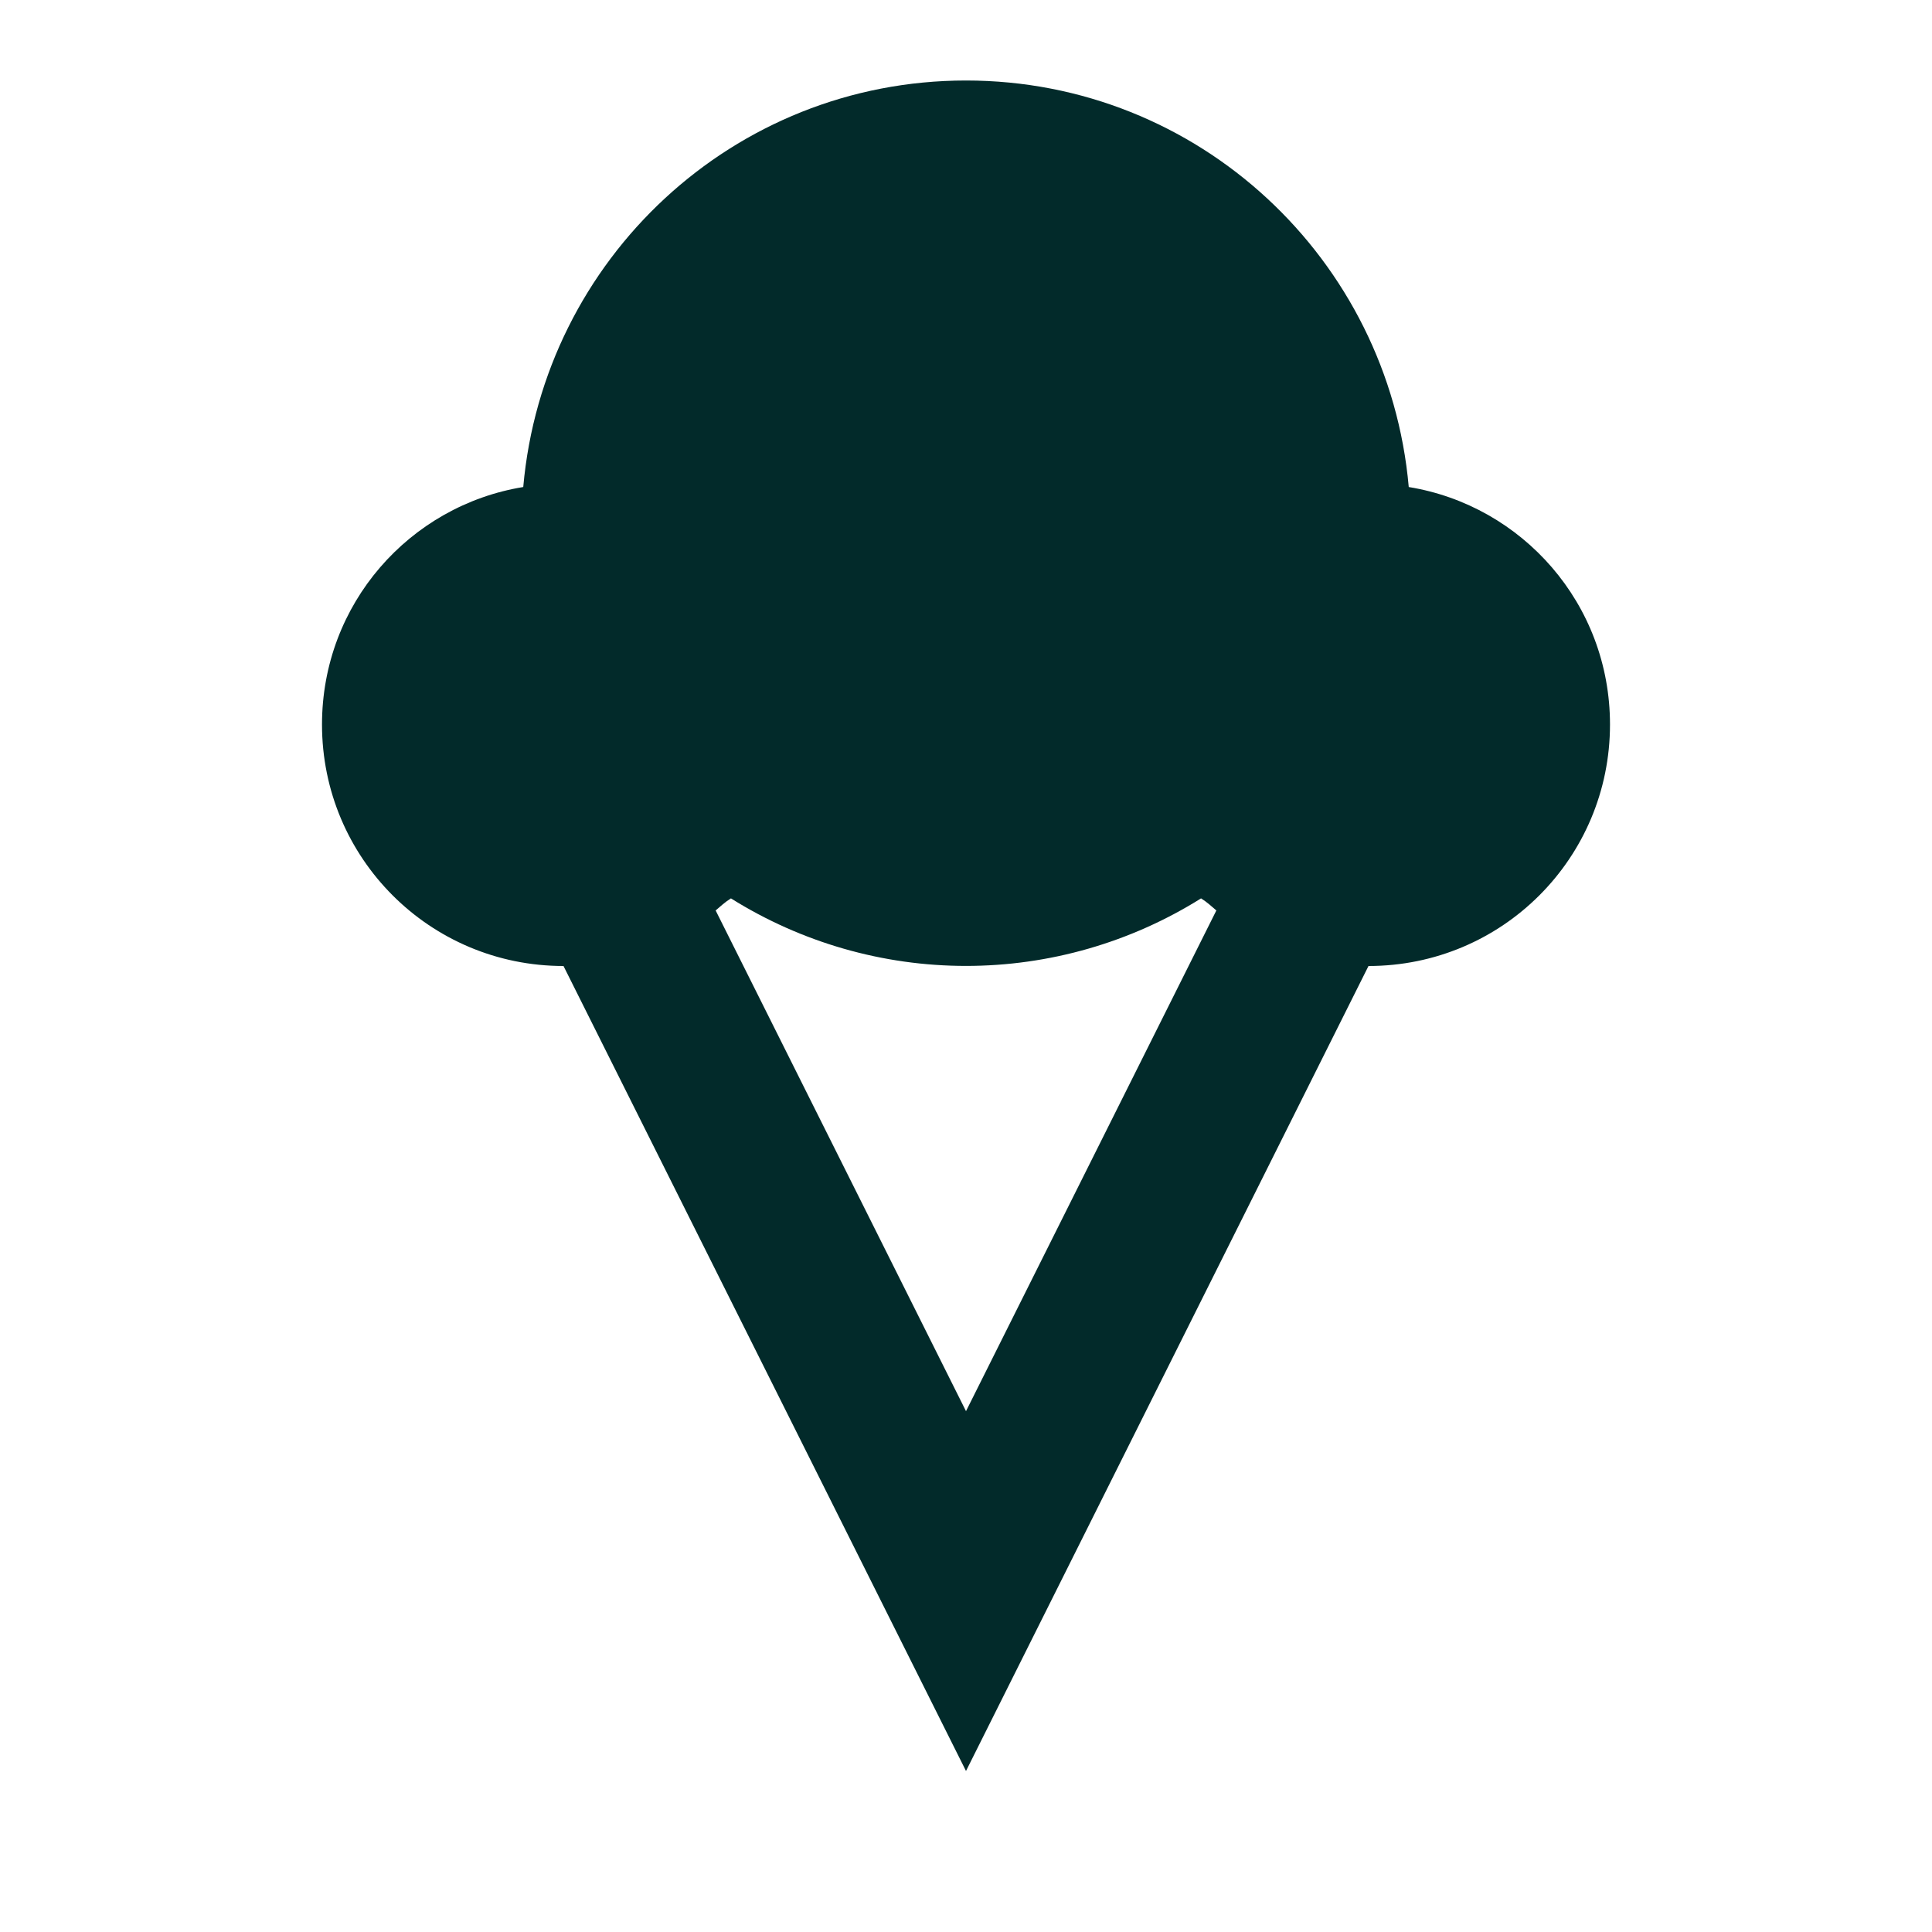
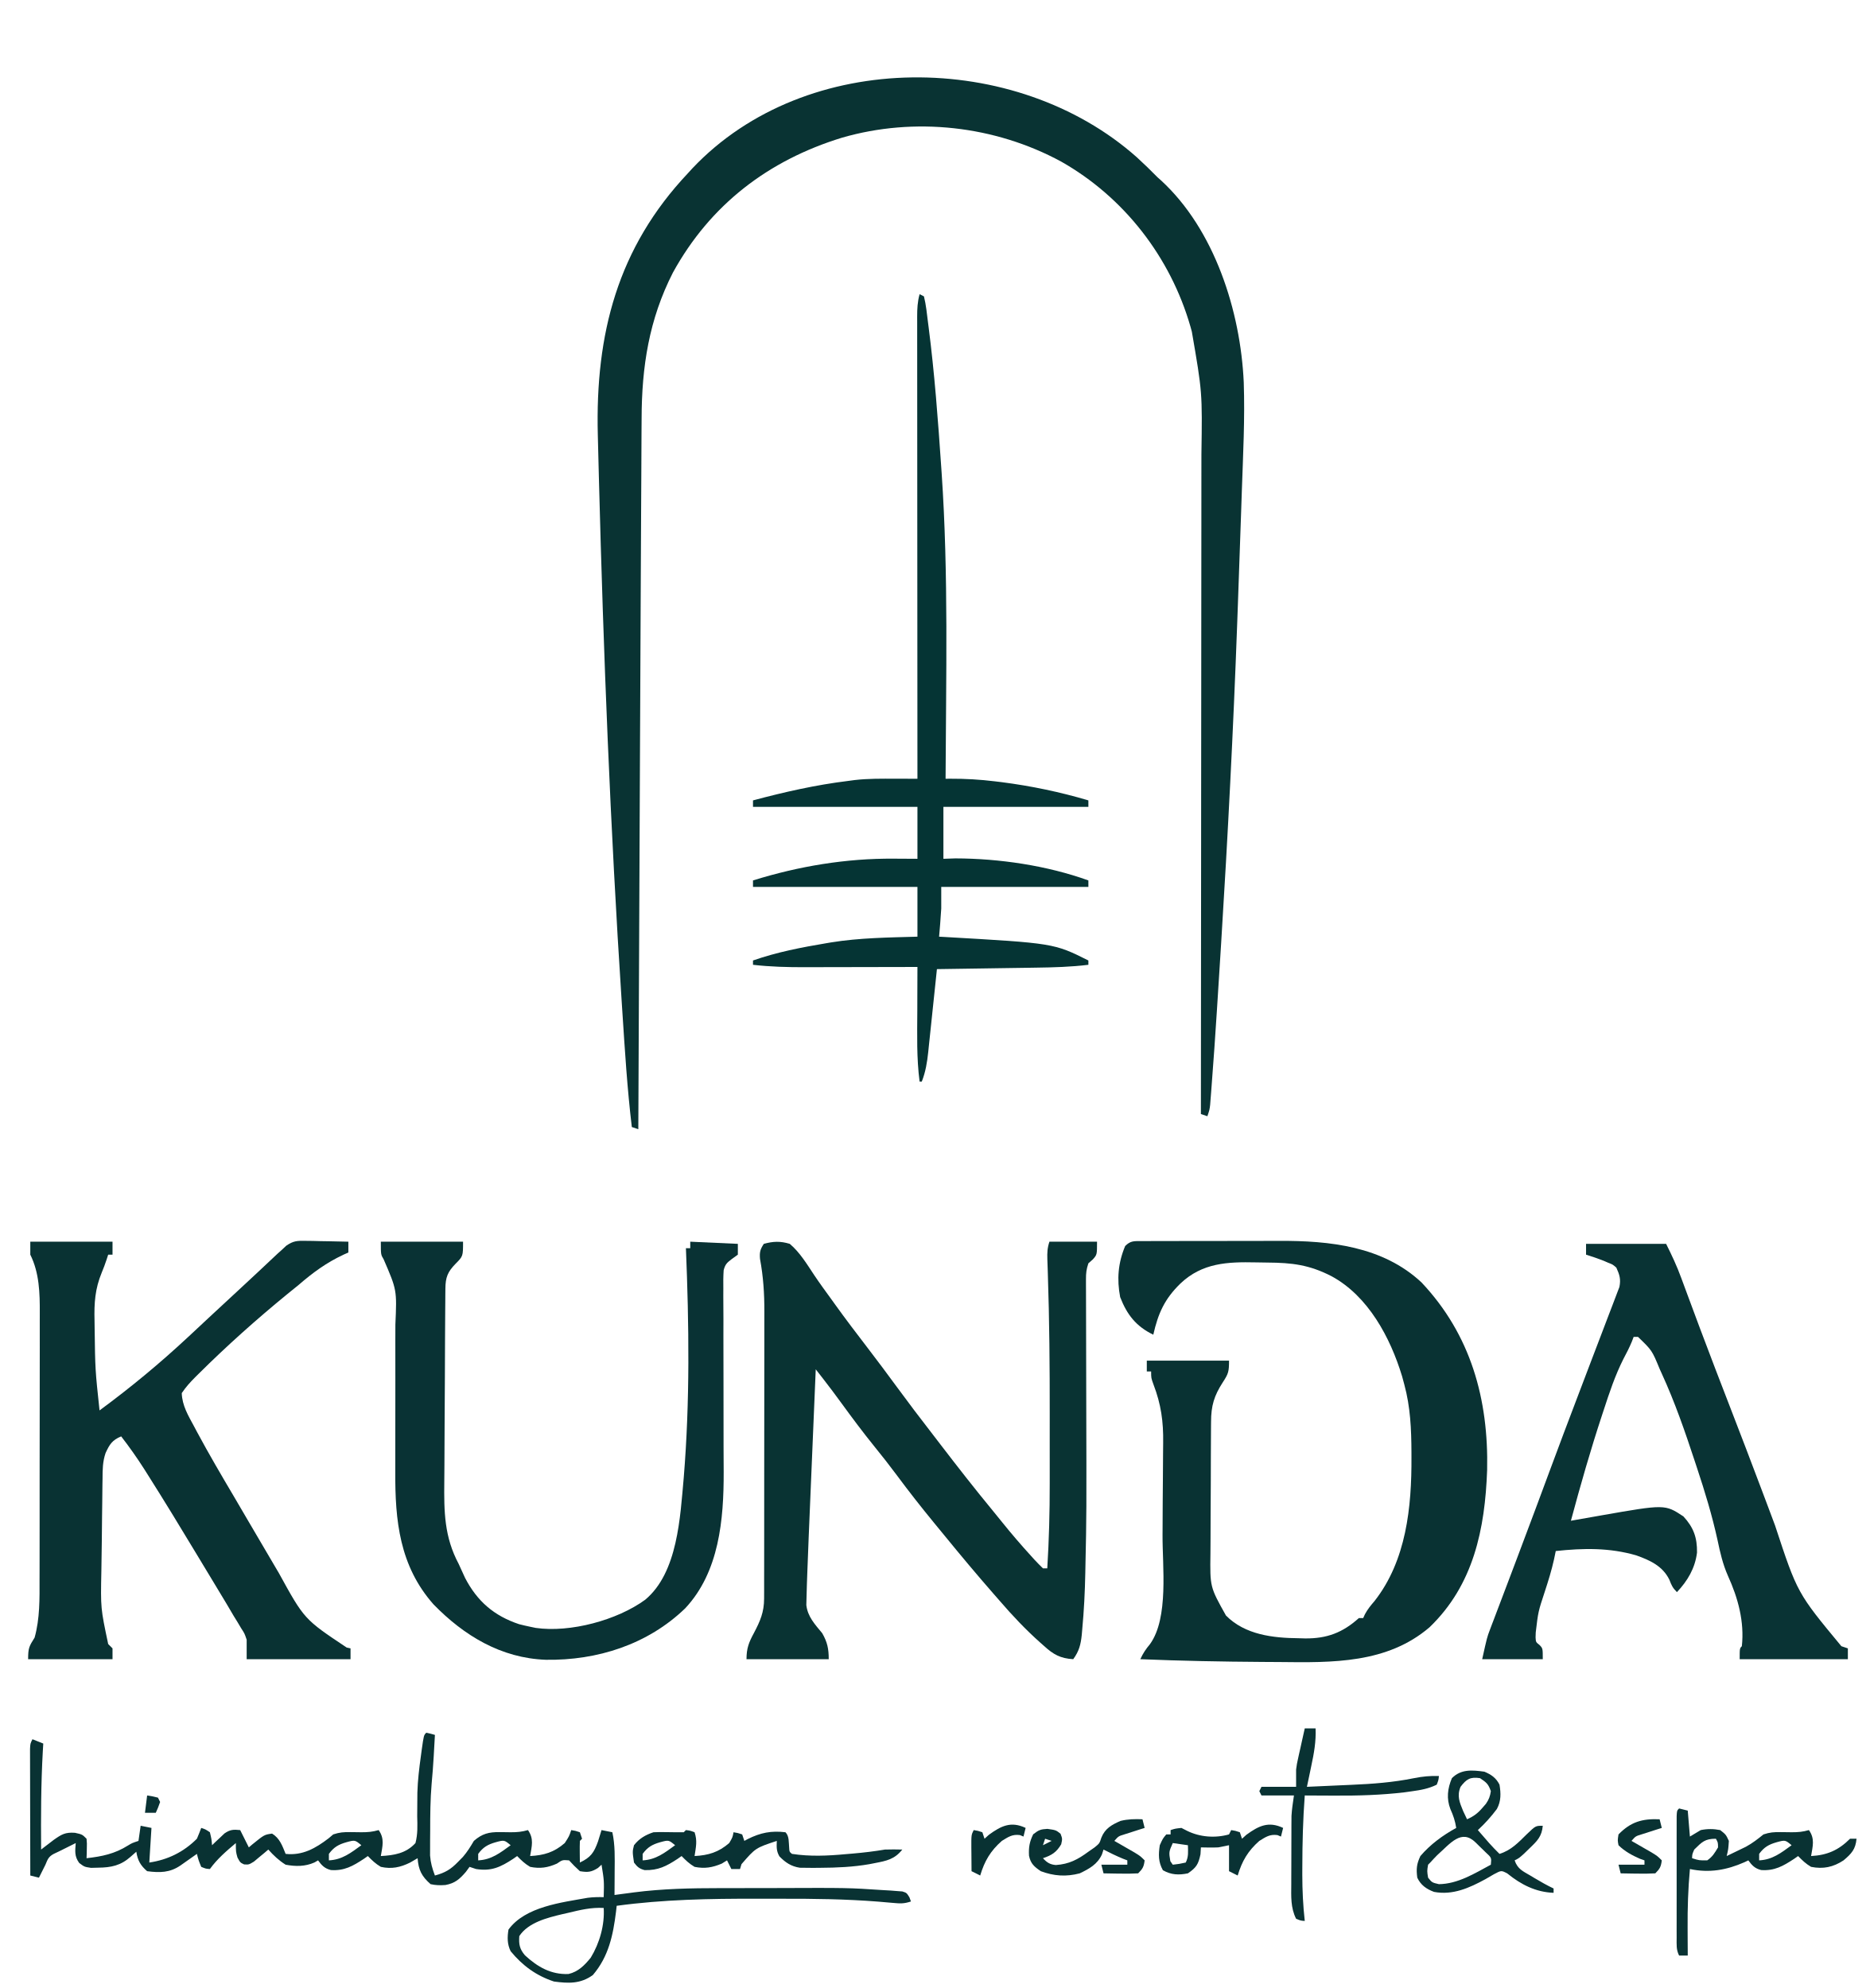
- <svg xmlns="http://www.w3.org/2000/svg" width="24" height="24" viewBox="0 0 24 24" fill="none">
-   <path d="M17.5 6.05C17.25 3.22 14.89 1 12 1C9.11 1 6.75 3.22 6.5 6.05C5.09 6.28 4 7.5 4 9C4 10.66 5.34 12 7 12L12 22L17 12C18.66 12 20 10.66 20 9C20 7.5 18.91 6.28 17.5 6.05ZM12 17.53L8.89 11.31C8.95 11.26 9 11.21 9.08 11.16C9.955 11.708 10.967 11.999 12 11.999C13.033 11.999 14.045 11.708 14.92 11.16C15 11.21 15.05 11.26 15.11 11.31L12 17.53Z" fill="#022A2A" />
+ <svg xmlns="http://www.w3.org/2000/svg" version="1.1" width="864" height="919">
+   <path d="M0 0 C3.288 3.03 6.505 6.108 9.625 9.312 C10.108 9.739 10.592 10.166 11.09 10.605 C35.99 33.396 47.951 71.271 49.429 104.055 C49.995 120.786 49.12 137.566 48.543 154.287 C48.436 157.419 48.331 160.552 48.227 163.684 C47.756 177.849 47.257 192.013 46.74 206.177 C46.629 209.208 46.519 212.238 46.409 215.269 C44.613 264.576 42.069 313.819 39 363.062 C38.924 364.29 38.847 365.517 38.768 366.781 C38.256 374.995 37.736 383.209 37.211 391.422 C37.112 392.981 37.112 392.981 37.011 394.572 C36.278 406.093 35.479 417.608 34.588 429.118 C34.508 430.193 34.427 431.268 34.343 432.376 C34.264 433.371 34.186 434.366 34.104 435.391 C34.036 436.27 33.967 437.15 33.897 438.056 C33.625 440.312 33.625 440.312 32.625 443.312 C31.635 442.983 30.645 442.652 29.625 442.312 C29.626 441.266 29.626 441.266 29.627 440.199 C29.672 398.805 29.706 357.41 29.727 316.016 C29.73 311.038 29.732 306.061 29.735 301.083 C29.735 300.092 29.736 299.101 29.736 298.081 C29.745 282.066 29.761 266.052 29.779 250.037 C29.798 233.588 29.809 217.138 29.813 200.688 C29.816 190.549 29.825 180.411 29.841 170.272 C29.851 163.306 29.855 156.34 29.852 149.374 C29.851 145.364 29.853 141.354 29.863 137.343 C30.285 108.713 30.285 108.713 25.438 80.625 C25.224 79.849 25.01 79.074 24.79 78.275 C15.548 46.177 -5.876 18.481 -34.957 2.006 C-65.652 -14.632 -102.72 -18.764 -136.285 -9.023 C-170.261 1.417 -197.139 21.942 -214.375 53.312 C-225.433 74.979 -228.815 96.875 -228.852 120.914 C-228.866 123.127 -228.881 125.34 -228.898 127.553 C-228.94 133.708 -228.964 139.863 -228.985 146.019 C-229.008 151.996 -229.045 157.973 -229.081 163.95 C-229.165 178.033 -229.23 192.117 -229.289 206.201 C-229.356 222.181 -229.43 238.16 -229.507 254.139 C-229.531 259.113 -229.555 264.087 -229.579 269.06 C-229.585 270.314 -229.591 271.567 -229.597 272.858 C-229.88 331.676 -230.134 390.494 -230.375 449.312 C-231.365 448.983 -232.355 448.652 -233.375 448.312 C-235.497 430.615 -236.595 412.842 -237.75 395.062 C-237.859 393.394 -237.968 391.725 -238.077 390.057 C-243.299 309.905 -246.483 229.666 -248.562 149.375 C-248.584 148.542 -248.606 147.708 -248.628 146.849 C-248.751 142.08 -248.872 137.31 -248.989 132.54 C-249.024 131.107 -249.06 129.674 -249.096 128.241 C-250.256 81.742 -240.026 41.912 -207.375 7.312 C-206.702 6.575 -206.029 5.838 -205.336 5.078 C-152.711 -50.503 -55.809 -49.589 0 0 Z " fill="#093333" transform="translate(525.375,72.6875)" />
+   <path d="M0 0 C1.167 0.004 1.167 0.004 2.358 0.008 C3.178 0.002 3.998 -0.003 4.842 -0.008 C7.57 -0.022 10.297 -0.021 13.024 -0.019 C14.928 -0.023 16.833 -0.027 18.737 -0.032 C22.746 -0.039 26.754 -0.039 30.762 -0.034 C35.85 -0.028 40.937 -0.044 46.025 -0.068 C49.97 -0.083 53.915 -0.083 57.86 -0.08 C59.732 -0.081 61.604 -0.086 63.476 -0.096 C86.873 -0.208 111.431 2.352 129.371 19.099 C152.176 43.288 160.417 73.101 159.715 105.852 C158.728 133.059 153.48 158.925 133.09 178.532 C113.479 195.314 88.23 194.89 63.805 194.595 C61.185 194.578 58.566 194.562 55.946 194.548 C37.101 194.422 18.26 194.073 -0.57 193.282 C0.719 190.513 1.928 188.684 3.93 186.282 C12.646 174.131 9.61 150.321 9.703 135.743 C9.709 134.95 9.714 134.157 9.72 133.34 C9.746 129.153 9.765 124.967 9.78 120.78 C9.793 117.361 9.821 113.942 9.862 110.523 C9.912 106.335 9.936 102.146 9.943 97.957 C9.95 96.384 9.965 94.811 9.989 93.238 C10.132 83.419 9.026 75.457 5.505 66.249 C4.43 63.282 4.43 63.282 4.43 60.282 C3.77 60.282 3.11 60.282 2.43 60.282 C2.43 58.632 2.43 56.982 2.43 55.282 C14.97 55.282 27.51 55.282 40.43 55.282 C40.43 60.35 40.154 61.302 37.555 65.282 C33.532 71.501 32.13 76.152 32.124 83.586 C32.115 84.409 32.107 85.233 32.098 86.081 C32.074 88.798 32.065 91.514 32.059 94.231 C32.05 96.128 32.041 98.025 32.032 99.923 C32.015 103.899 32.007 107.876 32.004 111.853 C31.999 116.929 31.961 122.005 31.916 127.081 C31.886 131.001 31.879 134.92 31.878 138.84 C31.874 140.711 31.861 142.581 31.84 144.451 C31.622 159.885 31.622 159.885 39.016 173.101 C47.848 182.036 60.769 183.481 72.617 183.595 C73.608 183.624 74.599 183.653 75.619 183.683 C85.716 183.769 92.976 180.991 100.43 174.282 C101.09 174.282 101.75 174.282 102.43 174.282 C102.694 173.701 102.958 173.119 103.231 172.52 C104.477 170.195 105.898 168.465 107.617 166.47 C122.395 147.689 124.865 122.924 124.742 99.845 C124.741 99.126 124.739 98.407 124.737 97.666 C124.691 86.939 124.26 76.69 121.43 66.282 C121.09 65.024 120.749 63.766 120.399 62.47 C114.993 44.646 104.783 25.451 87.852 16.267 C77.56 10.954 69.572 10.008 58.2 9.932 C56.411 9.916 54.622 9.888 52.833 9.85 C39.753 9.571 28.073 10.039 17.992 19.595 C10.664 26.723 7.674 33.358 5.43 43.282 C-2.523 39.415 -6.714 34.056 -9.883 25.907 C-11.454 17.62 -10.852 10.11 -7.57 2.282 C-5.041 -0.247 -3.45 0.034 0 0 Z " fill="#093233" transform="translate(527.57,573.7178)" />
+   <path d="M0 0 C7.26 0 14.52 0 22 0 C22 6 22 6 20.062 8.188 C19.382 8.786 18.701 9.384 18 10 C17.061 12.816 16.878 14.496 16.886 17.406 C16.887 18.309 16.887 19.211 16.887 20.141 C16.892 21.131 16.897 22.12 16.902 23.139 C16.904 24.184 16.905 25.229 16.907 26.305 C16.911 28.585 16.917 30.866 16.925 33.146 C16.938 36.8 16.944 40.453 16.949 44.107 C16.962 53.22 16.986 62.332 17.01 71.445 C17.154 125.916 17.154 125.916 16.625 150.527 C16.602 151.762 16.602 151.762 16.578 153.021 C16.406 161.824 15.974 170.575 15.148 179.342 C15.081 180.135 15.013 180.929 14.943 181.746 C14.48 186.208 13.714 189.278 11 193 C5.051 192.654 1.785 190.8 -2.5 186.875 C-3.066 186.375 -3.632 185.875 -4.215 185.36 C-10.996 179.323 -17.083 172.876 -23 166 C-23.946 164.917 -24.893 163.835 -25.84 162.754 C-33.485 154.009 -40.929 145.114 -48.272 136.114 C-49.96 134.048 -51.655 131.989 -53.352 129.93 C-59.271 122.723 -65.003 115.415 -70.556 107.923 C-73.897 103.427 -77.346 99.037 -80.875 94.688 C-86.129 88.202 -91.104 81.531 -96.017 74.784 C-98.859 70.884 -101.738 67.023 -104.708 63.218 C-105.637 62.026 -105.637 62.026 -106.586 60.81 C-107.286 59.914 -107.286 59.914 -108 59 C-108.525 71.388 -109.047 83.776 -109.565 96.165 C-109.805 101.918 -110.047 107.672 -110.291 113.426 C-110.527 118.989 -110.76 124.552 -110.991 130.115 C-111.079 132.227 -111.169 134.338 -111.259 136.45 C-111.503 142.139 -111.73 147.828 -111.918 153.519 C-111.971 155.126 -112.028 156.733 -112.09 158.34 C-112.165 160.418 -112.218 162.495 -112.262 164.574 C-112.292 165.698 -112.323 166.821 -112.354 167.979 C-111.716 173.421 -108.365 176.894 -105 181 C-102.64 185.143 -102 188.113 -102 193 C-114.54 193 -127.08 193 -140 193 C-140 187.887 -138.888 185.199 -136.562 180.875 C-133.663 175.352 -131.876 171.283 -131.866 164.963 C-131.862 163.7 -131.858 162.437 -131.853 161.136 C-131.854 159.734 -131.854 158.331 -131.855 156.928 C-131.852 155.453 -131.848 153.978 -131.845 152.503 C-131.836 148.49 -131.833 144.477 -131.833 140.464 C-131.832 137.952 -131.83 135.44 -131.827 132.929 C-131.818 124.153 -131.814 115.377 -131.815 106.601 C-131.815 98.446 -131.805 90.291 -131.789 82.136 C-131.776 75.12 -131.771 68.104 -131.771 61.088 C-131.771 56.905 -131.769 52.722 -131.758 48.538 C-131.748 44.593 -131.748 40.647 -131.755 36.702 C-131.757 35.264 -131.754 33.827 -131.748 32.39 C-131.715 24.033 -132.239 16.134 -133.766 7.908 C-134.014 4.826 -133.67 3.548 -132 1 C-127.643 -0.201 -124.347 -0.321 -120 1 C-115.293 4.969 -112.013 10.491 -108.628 15.571 C-106.081 19.37 -103.377 23.052 -100.688 26.75 C-100.158 27.488 -99.629 28.226 -99.084 28.986 C-94.199 35.793 -89.122 42.446 -84.026 49.095 C-79.493 55.016 -75.033 60.985 -70.625 67 C-65.186 74.418 -59.639 81.734 -54 89 C-52.768 90.603 -51.539 92.207 -50.309 93.812 C-42.41 104.113 -34.429 114.348 -26.168 124.363 C-24.722 126.122 -23.287 127.891 -21.863 129.668 C-17.586 134.989 -13.16 140.143 -8.562 145.188 C-7.782 146.054 -7.782 146.054 -6.985 146.937 C-5.699 148.331 -4.354 149.671 -3 151 C-2.34 151 -1.68 151 -1 151 C-0.188 137.93 0.15 124.922 0.133 111.828 C0.133 109.931 0.134 108.034 0.136 106.136 C0.137 102.177 0.135 98.217 0.13 94.257 C0.125 89.311 0.128 84.364 0.134 79.418 C0.155 57.859 -0.01 36.326 -0.738 14.777 C-0.763 14.001 -0.787 13.225 -0.813 12.425 C-0.858 10.985 -0.909 9.545 -0.964 8.105 C-1.058 5.072 -0.971 2.912 0 0 Z " fill="#093333" transform="translate(485,574)" />
+   <path d="M0 0 C12.54 0 25.08 0 38 0 C38 1.98 38 3.96 38 6 C37.34 6 36.68 6 36 6 C35.752 6.763 35.505 7.526 35.25 8.312 C34.567 10.328 33.855 12.338 33.014 14.294 C29.907 21.817 29.481 28.363 29.688 36.438 C29.704 37.657 29.72 38.876 29.737 40.132 C29.989 59.131 29.989 59.131 32 78 C46.408 67.402 59.919 56.202 73 44 C73.585 43.454 74.171 42.909 74.774 42.347 C77.305 39.987 79.835 37.626 82.363 35.262 C86.914 31.008 91.484 26.776 96.068 22.557 C99.048 19.812 102.014 17.054 104.969 14.281 C105.64 13.652 106.311 13.023 107.002 12.375 C108.299 11.158 109.595 9.939 110.889 8.719 C111.779 7.883 111.779 7.883 112.688 7.031 C113.207 6.542 113.726 6.053 114.262 5.549 C114.835 5.038 115.409 4.527 116 4 C116.766 3.286 117.532 2.571 118.321 1.835 C121.562 -0.385 123.284 -0.467 127.176 -0.391 C128.333 -0.378 129.49 -0.365 130.682 -0.352 C131.88 -0.318 133.078 -0.285 134.312 -0.25 C136.139 -0.223 136.139 -0.223 138.002 -0.195 C141.002 -0.148 144.001 -0.083 147 0 C147 1.65 147 3.3 147 5 C146.261 5.329 145.523 5.657 144.762 5.996 C136.822 9.719 130.6 14.279 124 20 C122.254 21.421 120.504 22.838 118.75 24.25 C104.541 35.888 90.838 48.113 77.812 61.062 C77.259 61.611 76.706 62.159 76.136 62.725 C73.814 65.057 71.832 67.252 70 70 C70.182 75.769 73.014 80.409 75.688 85.375 C76.176 86.293 76.664 87.212 77.167 88.158 C82.536 98.157 88.278 107.935 94.055 117.702 C96.12 121.204 98.17 124.716 100.215 128.23 C104.449 135.503 108.715 142.757 113 150 C113.613 151.04 114.227 152.08 114.858 153.152 C126.623 174.556 126.623 174.556 146.227 187.617 C146.812 187.744 147.397 187.87 148 188 C148 189.65 148 191.3 148 193 C132.16 193 116.32 193 100 193 C100 190.03 100 187.06 100 184 C99.026 181.104 99.026 181.104 97.426 178.652 C96.875 177.724 96.324 176.796 95.756 175.839 C95.177 174.902 94.597 173.965 94 173 C92.91 171.147 91.82 169.295 90.73 167.441 C89.552 165.48 88.371 163.521 87.188 161.562 C86.544 160.494 85.9 159.426 85.237 158.325 C83.865 156.051 82.493 153.778 81.119 151.506 C79.702 149.162 78.286 146.817 76.873 144.471 C69.458 132.164 62.002 119.887 54.312 107.75 C53.485 106.439 53.485 106.439 52.64 105.101 C49.313 99.886 45.789 94.889 42 90 C37.829 91.745 36.631 93.701 34.79 97.705 C33.447 101.606 33.397 105.363 33.391 109.457 C33.366 110.796 33.366 110.796 33.34 112.162 C33.291 115.046 33.269 117.929 33.25 120.812 C33.224 122.804 33.197 124.796 33.169 126.788 C33.117 130.724 33.076 134.661 33.047 138.598 C33.011 143.191 32.935 147.782 32.844 152.375 C32.497 169.413 32.497 169.413 36 186 C36.99 186.99 36.99 186.99 38 188 C38 189.65 38 191.3 38 193 C25.13 193 12.26 193 -1 193 C-1 187.804 -0.554 187.097 2 183 C4.452 174.208 4.293 165.02 4.275 155.967 C4.279 154.497 4.284 153.027 4.29 151.557 C4.303 147.6 4.304 143.644 4.302 139.687 C4.301 136.37 4.305 133.052 4.31 129.735 C4.321 121.903 4.322 114.072 4.316 106.24 C4.31 98.189 4.322 90.139 4.343 82.089 C4.361 75.148 4.367 68.206 4.364 61.265 C4.362 57.132 4.364 52.999 4.378 48.867 C4.391 44.979 4.389 41.092 4.376 37.204 C4.374 35.787 4.376 34.37 4.385 32.953 C4.434 23.814 4.176 14.351 0 6 C0 4.02 0 2.04 0 0 Z " fill="#093233" transform="translate(14,574)" />
+   <path d="M0 0 C12.21 0 24.42 0 37 0 C39.628 5.256 41.973 10.233 43.969 15.703 C44.241 16.437 44.514 17.171 44.794 17.927 C45.387 19.524 45.978 21.122 46.567 22.72 C48.216 27.19 49.881 31.654 51.547 36.117 C51.903 37.072 52.259 38.026 52.626 39.01 C57.329 51.593 62.177 64.122 67.016 76.654 C71.786 89.006 76.528 101.366 81.184 113.762 C82.032 116.016 82.881 118.27 83.729 120.524 C84.939 123.738 86.147 126.953 87.345 130.172 C97.634 161.422 97.634 161.422 118 186 C118.99 186.33 119.98 186.66 121 187 C121 188.65 121 190.3 121 192 C104.5 192 88 192 71 192 C71 187 71 187 72 186 C73.234 174.629 70.236 163.717 65.562 153.438 C63.179 148.039 61.965 142.684 60.762 136.941 C58.268 125.551 54.926 114.557 51.25 103.5 C50.943 102.568 50.636 101.635 50.32 100.675 C45.776 86.876 41.069 73.217 35 60 C34.674 59.281 34.348 58.562 34.013 57.821 C30.483 49.246 30.483 49.246 24 43 C23.34 43 22.68 43 22 43 C21.727 43.716 21.454 44.433 21.173 45.171 C20.01 47.976 18.664 50.586 17.238 53.266 C13.425 60.845 10.81 68.703 8.188 76.75 C7.933 77.521 7.678 78.292 7.416 79.086 C2.08 95.243 -2.586 111.57 -7 128 C-6.018 127.826 -6.018 127.826 -5.016 127.649 C-2.011 127.118 0.995 126.59 4 126.062 C5.03 125.88 6.06 125.698 7.121 125.51 C36.464 120.37 36.464 120.37 45 126 C49.673 131.077 51.385 135.767 51.281 142.719 C50.391 149.941 46.918 155.809 42 161 C39.961 158.961 39.512 157.862 38.5 155.25 C35.397 148.94 29.592 146.275 23.184 144 C10.759 140.406 -1.244 140.642 -14 142 C-14.267 143.284 -14.534 144.568 -14.809 145.891 C-15.932 150.949 -17.45 155.83 -19.062 160.75 C-22.112 169.995 -22.112 169.995 -23.25 179.625 C-23.276 180.38 -23.302 181.136 -23.328 181.914 C-23.199 184.102 -23.199 184.102 -21.484 185.461 C-20 187 -20 187 -20 192 C-29.24 192 -38.48 192 -48 192 C-45.75 181.876 -45.75 181.876 -44.422 178.381 C-44.122 177.583 -43.823 176.786 -43.514 175.964 C-43.191 175.122 -42.868 174.281 -42.535 173.414 C-42.191 172.502 -41.846 171.589 -41.491 170.649 C-40.746 168.676 -39.997 166.703 -39.246 164.732 C-38.032 161.546 -36.826 158.357 -35.621 155.167 C-34.353 151.809 -33.084 148.45 -31.813 145.093 C-29.01 137.685 -26.225 130.27 -23.461 122.848 C-23.09 121.851 -22.719 120.855 -22.337 119.829 C-20.437 114.724 -18.541 109.618 -16.648 104.511 C-12.464 93.235 -8.238 81.976 -3.945 70.74 C-1.885 65.345 0.163 59.946 2.208 54.545 C3.646 50.749 5.092 46.957 6.553 43.17 C7.929 39.604 9.288 36.032 10.634 32.455 C11.136 31.131 11.645 29.809 12.16 28.49 C12.868 26.674 13.552 24.848 14.234 23.022 C14.821 21.488 14.821 21.488 15.419 19.922 C16.138 16.308 15.496 14.328 14 11 C12.322 9.526 12.322 9.526 10.25 8.75 C9.544 8.441 8.837 8.131 8.109 7.812 C5.431 6.781 2.749 5.825 0 5 C0 3.35 0 1.7 0 0 Z " fill="#093334" transform="translate(733,575)" />
+   <path d="M0 0 C12.54 0 25.08 0 38 0 C38 6.722 38 6.722 34.562 10.188 C30.893 13.945 29.882 16.457 29.839 21.702 C29.829 22.669 29.819 23.635 29.809 24.632 C29.803 25.691 29.797 26.751 29.791 27.843 C29.781 28.96 29.772 30.078 29.762 31.229 C29.732 34.939 29.71 38.649 29.691 42.359 C29.685 43.629 29.678 44.898 29.671 46.206 C29.646 51.549 29.622 56.891 29.607 62.234 C29.585 69.858 29.543 77.482 29.474 85.106 C29.42 91.133 29.4 97.161 29.392 103.188 C29.383 105.738 29.365 108.288 29.335 110.838 C29.181 124.887 29.305 136.427 36 149 C36.983 151.144 37.963 153.29 38.938 155.438 C44.527 166.197 52.303 172.949 63.875 176.812 C65.574 177.248 67.283 177.643 69 178 C69.856 178.178 70.712 178.356 71.594 178.539 C87.57 180.828 109.231 174.966 122.172 165.523 C137.276 152.936 138.342 127.221 140 109 C142.893 73.71 142.447 38.347 141 3 C141.66 3 142.32 3 143 3 C143 2.01 143 1.02 143 0 C153.89 0.495 153.89 0.495 165 1 C165 2.65 165 4.3 165 6 C163.537 7.057 163.537 7.057 162.044 8.136 C159.896 9.769 159.106 10.576 158.442 13.225 C158.25 16.105 158.239 18.936 158.291 21.823 C158.286 22.915 158.282 24.006 158.278 25.131 C158.27 28.747 158.304 32.361 158.336 35.977 C158.335 38.502 158.331 41.028 158.323 43.554 C158.308 50.898 158.334 58.242 158.367 65.587 C158.408 75.522 158.417 85.456 158.398 95.391 C158.398 99.075 158.424 102.758 158.452 106.442 C158.51 128.357 156.413 152.689 140.664 169.492 C123.299 186.246 100.022 193.636 76.25 193.273 C55.618 192.516 38.489 182.17 24.355 167.664 C8.636 149.885 6.554 128.945 6.681 106.299 C6.7 102.67 6.697 99.041 6.688 95.411 C6.666 85.103 6.677 74.794 6.715 64.485 C6.737 58.153 6.73 51.822 6.705 45.491 C6.701 43.091 6.709 40.691 6.728 38.292 C7.431 22.324 7.431 22.324 1.288 8.118 C0 6 0 6 0 0 Z " fill="#093234" transform="translate(176,574)" />
+   <path d="M0 0 C0.99 0.495 0.99 0.495 2 1 C2.996 4.921 3.361 8.991 3.875 13 C3.959 13.645 4.043 14.29 4.129 14.954 C6.911 36.551 8.52 58.281 10 80 C10.063 80.906 10.125 81.811 10.19 82.744 C13.396 129.704 12.191 176.961 12 224 C12.728 223.994 13.455 223.989 14.205 223.983 C21.15 223.952 27.857 224.343 34.75 225.188 C35.82 225.317 36.891 225.446 37.994 225.58 C51.519 227.32 64.925 230.113 78 234 C78 234.99 78 235.98 78 237 C55.89 237 33.78 237 11 237 C11 244.92 11 252.84 11 261 C13.723 260.907 13.723 260.907 16.5 260.812 C36.787 260.853 58.876 264.107 78 271 C78 271.99 78 272.98 78 274 C55.56 274 33.12 274 10 274 C10 277.3 10 280.6 10 284 C9.864 286.377 9.702 288.753 9.5 291.125 C9.407 292.241 9.314 293.358 9.219 294.508 C9.147 295.33 9.074 296.153 9 297 C9.723 297.04 10.445 297.079 11.189 297.12 C62.056 300.028 62.056 300.028 78 308 C78 308.66 78 309.32 78 310 C69.966 310.986 61.986 311.209 53.898 311.316 C51.922 311.348 51.922 311.348 49.906 311.379 C46.437 311.434 42.968 311.484 39.5 311.532 C35.946 311.583 32.393 311.638 28.84 311.693 C21.893 311.8 14.947 311.902 8 312 C7.942 312.563 7.884 313.126 7.824 313.706 C7.215 319.579 6.597 325.452 5.974 331.324 C5.742 333.514 5.514 335.704 5.287 337.894 C4.961 341.047 4.626 344.199 4.289 347.352 C4.19 348.327 4.091 349.302 3.989 350.307 C3.466 355.122 2.79 359.455 1 364 C0.67 364 0.34 364 0 364 C-1.429 353.153 -1.111 342.227 -1.062 331.312 C-1.057 329.339 -1.053 327.366 -1.049 325.393 C-1.038 320.595 -1.021 315.798 -1 311 C-1.79 311.002 -2.58 311.004 -3.394 311.007 C-10.881 311.027 -18.368 311.042 -25.855 311.052 C-29.703 311.057 -33.551 311.064 -37.399 311.075 C-41.121 311.086 -44.843 311.092 -48.565 311.095 C-49.976 311.097 -51.388 311.1 -52.799 311.106 C-60.928 311.136 -68.921 310.931 -77 310 C-77 309.34 -77 308.68 -77 308 C-65.889 304.125 -54.581 301.942 -43 300 C-42.311 299.884 -41.621 299.768 -40.911 299.648 C-27.716 297.512 -14.335 297.386 -1 297 C-1 289.41 -1 281.82 -1 274 C-26.08 274 -51.16 274 -77 274 C-77 273.01 -77 272.02 -77 271 C-55.927 264.433 -33.964 260.756 -11.875 260.938 C-6.492 260.968 -6.492 260.968 -1 261 C-1 253.08 -1 245.16 -1 237 C-26.08 237 -51.16 237 -77 237 C-77 236.01 -77 235.02 -77 234 C-62.412 230.108 -47.992 226.833 -33 225 C-32.028 224.869 -31.056 224.737 -30.055 224.602 C-23.765 223.872 -17.474 223.963 -11.152 223.98 C-10.176 223.982 -9.199 223.983 -8.193 223.985 C-5.795 223.988 -3.398 223.994 -1 224 C-1.001 222.87 -1.002 221.74 -1.003 220.575 C-1.025 193.102 -1.041 165.628 -1.052 138.154 C-1.057 124.868 -1.064 111.582 -1.075 98.296 C-1.085 86.718 -1.092 75.141 -1.094 63.564 C-1.095 57.431 -1.098 51.299 -1.106 45.166 C-1.113 39.398 -1.115 33.629 -1.113 27.861 C-1.113 25.74 -1.115 23.62 -1.119 21.499 C-1.124 18.611 -1.123 15.722 -1.12 12.833 C-1.123 11.989 -1.126 11.144 -1.129 10.274 C-1.12 6.679 -0.971 3.46 0 0 Z " fill="#053434" transform="translate(425,136)" />
+   <path d="M0 0 C2.062 0.438 2.062 0.438 4 1 C3.856 3.583 3.71 6.167 3.562 8.75 C3.523 9.46 3.484 10.171 3.443 10.902 C3.199 15.151 2.873 19.38 2.477 23.617 C1.862 30.869 1.816 38.101 1.812 45.375 C1.8 46.715 1.788 48.055 1.775 49.395 C1.773 50.675 1.772 51.955 1.77 53.273 C1.765 54.422 1.761 55.572 1.757 56.755 C2.01 60.132 2.796 62.848 4 66 C8.679 64.737 11.333 63.17 14.688 59.688 C15.434 58.928 16.18 58.169 16.949 57.387 C18.964 55.042 20.443 52.662 22 50 C25.814 46.663 28.94 45.87 33.938 45.938 C34.792 45.947 35.647 45.956 36.527 45.965 C37.343 45.976 38.159 45.988 39 46 C42.113 46 44.108 45.826 47 45 C49.83 48.996 48.762 52.427 48 57 C54.422 56.656 59.073 55.281 64 51 C66.022 47.883 66.022 47.883 67 45 C68.938 45.312 68.938 45.312 71 46 C71.33 46.99 71.66 47.98 72 49 C71.67 49.33 71.34 49.66 71 50 C70.928 51.686 70.916 53.375 70.938 55.062 C70.947 55.982 70.956 56.901 70.965 57.848 C70.976 58.558 70.988 59.268 71 60 C75.987 57.62 77.5 55.491 79.375 50.25 C79.936 48.506 80.485 46.758 81 45 C82.65 45.33 84.3 45.66 86 46 C87.304 51.936 87.111 57.833 87.062 63.875 C87.058 64.945 87.053 66.015 87.049 67.117 C87.037 69.745 87.021 72.372 87 75 C87.981 74.867 88.962 74.734 89.973 74.598 C91.336 74.419 92.699 74.241 94.062 74.062 C94.7 73.975 95.337 73.888 95.994 73.799 C109.166 72.097 122.354 71.838 135.613 71.832 C137.278 71.829 138.943 71.825 140.608 71.822 C144.082 71.816 147.555 71.814 151.029 71.815 C154.532 71.815 158.034 71.808 161.537 71.794 C194.804 71.667 194.804 71.667 211.355 72.762 C212.426 72.823 213.497 72.884 214.6 72.946 C216.042 73.061 216.042 73.061 217.512 73.178 C218.339 73.24 219.165 73.302 220.016 73.365 C222 74 222 74 223.28 76.051 C223.518 76.694 223.755 77.337 224 78 C220.796 79.068 219.1 78.978 215.775 78.669 C214.697 78.577 213.619 78.484 212.508 78.389 C211.328 78.286 210.149 78.184 208.934 78.078 C193.753 76.882 178.649 76.691 163.428 76.739 C159.794 76.751 156.16 76.744 152.526 76.732 C130.976 76.675 109.388 77.091 88 80 C87.853 81.325 87.853 81.325 87.703 82.676 C86.341 93.612 84.293 103.461 77 112 C71.314 116.119 65.776 115.919 59 115 C50.804 112.298 44.459 107.64 39 101 C37.385 97.771 37.421 94.492 38 91 C45.74 80.358 62.526 78.484 74.633 76.297 C77.113 75.986 79.503 75.947 82 76 C82.206 68.436 82.206 68.436 81 61 C80.196 61.742 80.196 61.742 79.375 62.5 C76.26 64.467 74.628 64.592 71 64 C68.312 61.5 68.312 61.5 66 59 C62.93 58.752 62.93 58.752 60.375 60.5 C56.115 62.393 52.593 62.917 48 62 C45.559 60.562 44.003 59.055 42 57 C41.383 57.433 40.765 57.866 40.129 58.312 C34.303 62.143 30.004 64.132 23 63 C22.01 62.67 21.02 62.34 20 62 C19.443 62.763 18.886 63.526 18.312 64.312 C15.432 67.66 13.28 69.585 8.855 70.391 C6.403 70.57 4.402 70.535 2 70 C-2.107 66.407 -3.613 63.421 -4 58 C-5.134 58.66 -6.269 59.32 -7.438 60 C-11.963 62.235 -16.014 63.111 -21 62 C-23.434 60.556 -24.999 59.053 -27 57 C-27.617 57.433 -28.235 57.866 -28.871 58.312 C-33.953 61.654 -37.899 63.892 -44.082 63.477 C-46.918 62.772 -48.325 61.33 -50 59 C-50.552 59.318 -51.103 59.637 -51.672 59.965 C-56 61.889 -60.388 61.869 -65 61 C-68.118 59.043 -70.558 56.742 -73 54 C-73.603 54.517 -74.207 55.034 -74.828 55.566 C-75.627 56.225 -76.427 56.884 -77.25 57.562 C-78.039 58.224 -78.828 58.885 -79.641 59.566 C-82 61 -82 61 -84.219 60.859 C-86 60 -86 60 -87.25 57.688 C-88 55 -88 55 -88 51 C-92.421 54.723 -96.578 58.295 -100 63 C-101.875 62.875 -101.875 62.875 -104 62 C-105.25 58.938 -105.25 58.938 -106 56 C-106.699 56.494 -107.397 56.987 -108.117 57.496 C-109.027 58.137 -109.937 58.777 -110.875 59.438 C-111.78 60.076 -112.685 60.714 -113.617 61.371 C-118.506 64.713 -123.18 64.775 -129 64 C-132.06 61.377 -133.41 58.983 -134 55 C-134.887 55.784 -135.774 56.568 -136.688 57.375 C-141.222 61.382 -145.584 62.306 -151.562 62.375 C-152.678 62.403 -153.793 62.432 -154.941 62.461 C-158 62 -158 62 -160.387 60.211 C-162.644 57.118 -162.287 54.727 -162 51 C-162.797 51.398 -162.797 51.398 -163.609 51.805 C-170 55 -170 55 -172.199 56.023 C-174.589 57.32 -174.961 58.507 -176 61 C-177 63 -178 65 -179 67 C-180.32 66.67 -181.64 66.34 -183 66 C-183.023 58.081 -183.041 50.162 -183.052 42.243 C-183.057 38.567 -183.064 34.89 -183.075 31.213 C-183.086 27.666 -183.092 24.12 -183.095 20.573 C-183.097 19.218 -183.1 17.863 -183.106 16.508 C-183.113 14.615 -183.113 12.721 -183.114 10.827 C-183.116 9.747 -183.118 8.668 -183.12 7.556 C-183 5 -183 5 -182 3 C-179.525 3.99 -179.525 3.99 -177 5 C-177.072 6.191 -177.144 7.382 -177.219 8.609 C-178.069 23.744 -178.108 38.845 -178 54 C-177.469 53.59 -176.938 53.18 -176.391 52.758 C-175.684 52.219 -174.978 51.68 -174.25 51.125 C-173.554 50.591 -172.858 50.058 -172.141 49.508 C-168.549 46.978 -166.862 45.941 -162.375 46.25 C-159 47 -159 47 -157 49 C-156.805 51.164 -156.805 51.164 -156.875 53.625 C-156.893 54.442 -156.911 55.26 -156.93 56.102 C-156.953 56.728 -156.976 57.355 -157 58 C-149.817 57.186 -144.007 55.991 -137.84 52.121 C-136 51 -136 51 -133 50 C-132.67 47.69 -132.34 45.38 -132 43 C-130.35 43.33 -128.7 43.66 -127 44 C-127.33 49.28 -127.66 54.56 -128 60 C-119.472 58.742 -112.155 55.155 -106 49 C-105.293 47.35 -104.621 45.684 -104 44 C-102.062 44.625 -102.062 44.625 -100 46 C-99.25 49.125 -99.25 49.125 -99 52 C-98.481 51.495 -97.961 50.989 -97.426 50.469 C-96.728 49.819 -96.031 49.169 -95.312 48.5 C-94.628 47.85 -93.944 47.201 -93.238 46.531 C-90.593 44.722 -89.138 44.692 -86 45 C-84.68 47.64 -83.36 50.28 -82 53 C-81.481 52.555 -80.961 52.111 -80.426 51.652 C-74.832 47.114 -74.832 47.114 -71.25 46.625 C-67.693 48.799 -66.536 52.232 -65 56 C-57.179 56.85 -51.177 53.433 -45.062 48.75 C-44.382 48.172 -43.701 47.595 -43 47 C-40.044 46.015 -38.139 45.896 -35.062 45.938 C-34.208 45.947 -33.353 45.956 -32.473 45.965 C-31.657 45.976 -30.841 45.988 -30 46 C-26.887 46 -24.892 45.826 -22 45 C-19.17 48.996 -20.238 52.427 -21 57 C-14.834 56.67 -9.32 55.766 -5 51 C-3.897 46.881 -4.074 42.865 -4.188 38.625 C-4.18 36.203 -4.163 33.781 -4.137 31.359 C-4.122 29.525 -4.122 29.525 -4.107 27.654 C-3.942 22.009 -3.273 16.465 -2.5 10.875 C-2.369 9.892 -2.238 8.91 -2.102 7.897 C-1.15 1.15 -1.15 1.15 0 0 Z M-36.938 50.625 C-40.546 51.655 -42.74 52.893 -45 56 C-45 56.99 -45 57.98 -45 59 C-38.835 58.684 -34.827 55.508 -30 52 C-32.959 49.537 -32.959 49.537 -36.938 50.625 Z M32.062 50.625 C28.454 51.655 26.26 52.893 24 56 C24 56.99 24 57.98 24 59 C30.165 58.684 34.173 55.508 39 52 C36.041 49.537 36.041 49.537 32.062 50.625 Z M65.625 83.25 C64.718 83.455 63.81 83.66 62.875 83.871 C55.924 85.524 47.134 87.709 43 94 C42.715 97.783 43.13 99.976 45.617 102.902 C51.437 108.258 57.629 111.853 65.727 111.535 C70.261 110.468 73.129 107.535 76 104 C80.092 97.309 82.508 88.867 82 81 C76.278 80.658 71.143 81.921 65.625 83.25 Z " fill="#093233" transform="translate(197,801)" />
+   <path d="M0 0 C1.98 0.495 1.98 0.495 4 1 C4.33 4.96 4.66 8.92 5 13 C6.65 12.01 8.3 11.02 10 10 C13.093 9.374 15.902 9.394 19 10 C21.625 12.062 21.625 12.062 23 15 C22.75 18.812 22.75 18.812 22 22 C23.9 21.091 25.795 20.173 27.688 19.25 C28.743 18.74 29.799 18.229 30.887 17.703 C33.903 16.053 36.339 14.158 39 12 C41.956 11.015 43.861 10.896 46.938 10.938 C47.792 10.947 48.647 10.956 49.527 10.965 C50.343 10.976 51.159 10.988 52 11 C55.113 11 57.108 10.826 60 10 C62.83 13.996 61.762 17.427 61 22 C68.431 21.602 73.697 19.303 79 14 C79.99 14 80.98 14 82 14 C81.583 18.864 79.673 20.899 76 24 C71.232 27.142 66.594 28.117 61 27 C58.559 25.562 57.003 24.055 55 22 C54.383 22.433 53.765 22.866 53.129 23.312 C48.047 26.654 44.101 28.892 37.918 28.477 C35.082 27.772 33.675 26.33 32 24 C31.126 24.416 31.126 24.416 30.234 24.84 C21.954 28.499 13.915 29.911 5 28 C4.156 37.126 3.872 46.151 3.938 55.312 C3.942 56.542 3.947 57.771 3.951 59.037 C3.963 62.025 3.979 65.012 4 68 C2.68 68 1.36 68 0 68 C-1.392 65.215 -1.127 62.937 -1.129 59.822 C-1.133 58.524 -1.136 57.226 -1.139 55.889 C-1.137 54.466 -1.135 53.044 -1.133 51.621 C-1.133 50.169 -1.134 48.717 -1.136 47.265 C-1.137 44.221 -1.135 41.177 -1.13 38.133 C-1.125 34.223 -1.128 30.313 -1.134 26.403 C-1.138 23.405 -1.136 20.407 -1.134 17.409 C-1.133 15.967 -1.134 14.524 -1.136 13.082 C-1.139 11.071 -1.134 9.06 -1.129 7.049 C-1.129 5.902 -1.128 4.756 -1.127 3.574 C-1 1 -1 1 0 0 Z M7 19 C6.056 21.165 6.056 21.165 6 23 C9.25 24.025 9.25 24.025 13 24 C15.499 22.251 16.367 20.704 18 18 C17.966 15.678 17.966 15.678 17 14 C11.887 14 10.584 15.496 7 19 Z M45.062 15.625 C41.454 16.655 39.26 17.893 37 21 C37 21.99 37 22.98 37 24 C43.165 23.684 47.173 20.508 52 17 C49.041 14.537 49.041 14.537 45.062 15.625 Z " fill="#093233" transform="translate(776,836)" />
+   <path d="M0 0 C3.152 1.301 5.437 2.875 7 6 C7.661 10.035 7.769 13.57 5.801 17.23 C3.168 20.765 0.241 24.008 -3 27 C-1.897 28.272 -0.793 29.543 0.312 30.812 C1.235 31.874 1.235 31.874 2.176 32.957 C3.733 34.701 5.327 36.368 7 38 C12.419 36.34 15.788 32.672 19.715 28.812 C23.699 25 23.699 25 27 25 C26.57 29.874 24.529 31.928 21.062 35.25 C19.719 36.557 19.719 36.557 18.348 37.891 C16 40 16 40 14 41 C15.333 44.999 17.852 46.037 21.312 48.062 C21.895 48.414 22.477 48.765 23.076 49.127 C25.994 50.875 28.929 52.536 32 54 C32 54.66 32 55.32 32 56 C23.81 55.691 16.971 52.236 10.637 47.074 C7.856 45.588 7.856 45.588 4.469 47.387 C3.137 48.139 1.815 48.907 0.5 49.688 C-6.907 53.726 -14.599 57.209 -23.254 55.574 C-26.81 54.245 -29.381 52.429 -31 49 C-31.52 44.989 -31.315 42.658 -29.562 39 C-24.962 33.615 -19.205 29.403 -13 26 C-13.497 22.817 -14.357 20.216 -15.688 17.312 C-17.573 12.451 -17.024 7.768 -15 3 C-10.762 -1.267 -5.639 -0.758 0 0 Z M-11 7 C-12.764 11.232 -11.437 14.203 -9.789 18.23 C-9.223 19.501 -8.622 20.756 -8 22 C-4.911 20.647 -2.992 19.191 -0.812 16.625 C-0.303 16.04 0.206 15.455 0.73 14.852 C2.097 12.858 2.653 11.383 3 9 C1.838 5.707 1.015 5.01 -2 3 C-6.494 2.309 -8.288 3.416 -11 7 Z M-21.805 38.609 C-22.9 39.711 -23.955 40.851 -25 42 C-25.33 42.33 -25.66 42.66 -26 43 C-26.5 45.915 -26.5 45.915 -26 49 C-24.186 51.26 -24.186 51.26 -21 52 C-12.271 51.901 -4.474 47.028 3 43 C3.33 39.777 3.33 39.777 0.629 37.301 C-0.386 36.297 -1.408 35.301 -2.438 34.312 C-3.212 33.546 -3.212 33.546 -4.002 32.764 C-10.636 26.269 -15.682 33.15 -21.805 38.609 Z " fill="#093233" transform="translate(686,819)" />
+   <path d="M0 0 C2 0.25 2 0.25 4 1 C5.35 5.05 4.621 7.792 4 12 C10.415 11.656 15.065 10.262 20 6 C21.558 3.375 21.558 3.375 22 1 C23.938 1.312 23.938 1.312 26 2 C26.495 3.485 26.495 3.485 27 5 C27.534 4.711 28.067 4.423 28.617 4.125 C34.482 1.203 39.455 0.208 46 1 C47.812 2.812 47.472 5.724 47.719 8.188 C47.82 10.017 47.82 10.017 49 11 C57.355 12.278 65.499 11.906 73.875 11.125 C74.963 11.033 76.051 10.942 77.172 10.848 C82.165 10.414 87.057 9.832 92 9 C94.678 8.888 97.317 8.954 100 9 C96.473 13.489 92.729 14.225 87.375 15.25 C86.517 15.418 85.659 15.585 84.775 15.758 C77.216 17.075 69.726 17.397 62.062 17.438 C60.384 17.452 60.384 17.452 58.671 17.468 C57.616 17.456 56.56 17.445 55.473 17.434 C54.537 17.424 53.601 17.414 52.637 17.404 C48.638 16.791 45.97 15.003 43.188 12.125 C41.756 9.564 41.909 7.889 42 5 C32.189 8.25 32.189 8.25 25.688 15.75 C25.461 16.492 25.234 17.235 25 18 C23.68 18 22.36 18 21 18 C20.34 16.68 19.68 15.36 19 14 C18.196 14.495 17.391 14.99 16.562 15.5 C12.208 17.333 8.659 17.93 4 17 C1.559 15.562 0.003 14.055 -2 12 C-2.617 12.433 -3.235 12.866 -3.871 13.312 C-9.037 16.709 -12.857 18.674 -19.09 18.504 C-21.54 17.858 -22.485 17.018 -24 15 C-24.73 9.972 -24.73 9.972 -24 7 C-21.593 3.904 -18.715 2.238 -15 1 C-13.355 0.931 -11.708 0.915 -10.062 0.938 C-9.208 0.947 -8.353 0.956 -7.473 0.965 C-6.657 0.976 -5.841 0.988 -5 1 C-3.68 1 -2.36 1 -1 1 C-0.67 0.67 -0.34 0.34 0 0 Z M-11.938 5.625 C-15.546 6.655 -17.74 7.893 -20 11 C-20 11.99 -20 12.98 -20 14 C-13.835 13.684 -9.827 10.508 -5 7 C-7.959 4.537 -7.959 4.537 -11.938 5.625 Z " fill="#093234" transform="translate(317,846)" />
+   <path d="M0 0 C1.65 0 3.3 0 5 0 C5.266 6.053 4.259 11.529 3 17.438 C2.714 18.821 2.714 18.821 2.422 20.232 C1.954 22.49 1.48 24.745 1 27 C6.101 26.784 11.202 26.554 16.302 26.31 C18.028 26.23 19.755 26.153 21.482 26.081 C31.284 25.667 40.819 24.957 50.449 23.007 C54.367 22.219 58.004 21.859 62 22 C61.812 23.875 61.812 23.875 61 26 C57.262 27.859 53.613 28.501 49.5 29.062 C48.397 29.218 47.293 29.374 46.156 29.535 C35.329 30.823 24.584 31.134 13.688 31.062 C12.35 31.057 11.012 31.053 9.674 31.049 C6.449 31.037 3.225 31.021 0 31 C-0.823 41.98 -1.108 52.927 -1.125 63.938 C-1.13 65.157 -1.134 66.376 -1.139 67.632 C-1.127 74.81 -0.8 81.865 0 89 C-1.875 88.875 -1.875 88.875 -4 88 C-6.574 82.918 -6.274 77.594 -6.23 72.035 C-6.23 70.608 -6.23 70.608 -6.229 69.152 C-6.226 67.145 -6.218 65.139 -6.206 63.133 C-6.188 60.076 -6.185 57.02 -6.186 53.963 C-6.181 52.008 -6.175 50.053 -6.168 48.098 C-6.167 47.19 -6.166 46.283 -6.165 45.348 C-6.158 44.487 -6.152 43.626 -6.145 42.739 C-6.141 41.991 -6.138 41.242 -6.134 40.472 C-5.962 37.297 -5.45 34.148 -5 31 C-9.95 31 -14.9 31 -20 31 C-20.33 30.34 -20.66 29.68 -21 29 C-20.67 28.34 -20.34 27.68 -20 27 C-14.72 27 -9.44 27 -4 27 C-4 24.36 -4 21.72 -4 19 C-3.633 16.348 -3.633 16.348 -3.125 14.062 C-2.945 13.231 -2.764 12.4 -2.578 11.543 C-2.292 10.284 -2.292 10.284 -2 9 C-1.809 8.13 -1.618 7.26 -1.422 6.363 C-0.955 4.241 -0.479 2.12 0 0 Z " fill="#093233" transform="translate(603,799)" />
+   <path d="M0 0 C0.495 1.98 0.495 1.98 1 4 C0.157 4.266 -0.686 4.531 -1.555 4.805 C-2.65 5.158 -3.746 5.511 -4.875 5.875 C-5.966 6.223 -7.056 6.571 -8.18 6.93 C-11.085 7.812 -11.085 7.812 -13 10 C-11.735 10.723 -11.735 10.723 -10.445 11.461 C-9.35 12.093 -8.254 12.724 -7.125 13.375 C-6.034 14.001 -4.944 14.628 -3.82 15.273 C-1 17 -1 17 1 19 C0.633 21.935 0.136 22.864 -2 25 C-4.745 25.145 -7.385 25.187 -10.125 25.125 C-10.879 25.116 -11.633 25.107 -12.41 25.098 C-14.274 25.074 -16.137 25.038 -18 25 C-18.495 23.02 -18.495 23.02 -19 21 C-15.04 21 -11.08 21 -7 21 C-7 20.34 -7 19.68 -7 19 C-7.701 18.732 -8.402 18.464 -9.125 18.188 C-12.165 16.932 -15.073 15.498 -18 14 C-18.247 14.758 -18.495 15.516 -18.75 16.297 C-20.858 20.856 -24.571 22.87 -29 25 C-35.279 26.664 -40.956 26.254 -47 24 C-50.035 21.914 -51.687 20.525 -52.441 16.848 C-52.642 12.955 -52.227 10.464 -50.5 6.938 C-47.898 4.921 -47.091 4.623 -43.938 4.438 C-40 5 -40 5 -37.875 6.688 C-37 9 -37 9 -37.562 11.562 C-39.748 15.268 -41.959 16.653 -46 18 C-44.172 19.987 -42.732 20.944 -40.012 21.152 C-33.918 20.742 -29.843 18.585 -25 15 C-24.051 14.34 -23.102 13.68 -22.125 13 C-19.854 11.144 -19.854 11.144 -19 8.5 C-17.299 4.247 -14.214 2.528 -10.125 0.75 C-6.653 -0.083 -3.558 -0.142 0 0 Z M-45 9 C-45.33 9.99 -45.66 10.98 -46 12 C-44.68 11.34 -43.36 10.68 -42 10 C-42.99 9.67 -43.98 9.34 -45 9 Z " fill="#093233" transform="translate(528,841)" />
+   <path d="M0 0 C-0.33 1.32 -0.66 2.64 -1 4 C-1.536 3.773 -2.072 3.546 -2.625 3.312 C-6.182 2.844 -7.98 4.151 -11 6 C-16.297 10.681 -18.967 15.276 -21 22 C-22.32 21.34 -23.64 20.68 -25 20 C-25 16.04 -25 12.08 -25 8 C-26.65 8.33 -28.3 8.66 -30 9 C-31.436 9.063 -32.875 9.087 -34.312 9.062 C-36.138 9.032 -36.138 9.032 -38 9 C-38.093 10.578 -38.093 10.578 -38.188 12.188 C-39.173 16.81 -40.113 18.328 -44 21 C-48.299 21.874 -51.718 21.719 -55.562 19.562 C-57.709 15.735 -57.649 12.288 -57 8 C-55.625 4.938 -55.625 4.938 -54 3 C-53.34 3 -52.68 3 -52 3 C-52 2.34 -52 1.68 -52 1 C-49.875 0.312 -49.875 0.312 -47 0 C-46.113 0.454 -45.226 0.907 -44.312 1.375 C-38.405 4.273 -31.364 4.795 -25 3 C-24.67 2.34 -24.34 1.68 -24 1 C-22.062 1.312 -22.062 1.312 -20 2 C-19.505 3.485 -19.505 3.485 -19 5 C-18.34 4.402 -17.68 3.804 -17 3.188 C-11.312 -0.96 -6.744 -3.204 0 0 Z M-51 7 C-52.827 11.121 -52.827 11.121 -52.125 15.375 C-51.754 15.911 -51.383 16.448 -51 17 C-48.029 16.658 -48.029 16.658 -45 16 C-43.646 13.291 -43.935 10.991 -44 8 C-46.31 7.67 -48.62 7.34 -51 7 Z " fill="#093234" transform="translate(593,845)" />
+   <path d="M0 0 C0.33 1.32 0.66 2.64 1 4 C0.157 4.266 -0.686 4.531 -1.555 4.805 C-2.65 5.158 -3.746 5.511 -4.875 5.875 C-6.511 6.397 -6.511 6.397 -8.18 6.93 C-11.085 7.812 -11.085 7.812 -13 10 C-12.157 10.482 -11.314 10.964 -10.445 11.461 C-9.35 12.093 -8.254 12.724 -7.125 13.375 C-6.034 14.001 -4.944 14.628 -3.82 15.273 C-1 17 -1 17 1 19 C0.633 21.935 0.136 22.864 -2 25 C-4.745 25.145 -7.385 25.187 -10.125 25.125 C-10.879 25.116 -11.633 25.107 -12.41 25.098 C-14.274 25.074 -16.137 25.038 -18 25 C-18.33 23.68 -18.66 22.36 -19 21 C-15.04 21 -11.08 21 -7 21 C-7 20.34 -7 19.68 -7 19 C-7.701 18.753 -8.402 18.505 -9.125 18.25 C-12.691 16.7 -16.225 14.775 -19 12 C-19.438 9.75 -19.438 9.75 -19 7 C-13.346 1.212 -8.113 -0.325 0 0 Z " fill="#093233" transform="translate(767,841)" />
+   <path d="M0 0 C-0.33 1.32 -0.66 2.64 -1 4 C-1.804 3.66 -1.804 3.66 -2.625 3.312 C-6.182 2.844 -7.98 4.151 -11 6 C-16.297 10.681 -18.967 15.276 -21 22 C-22.32 21.34 -23.64 20.68 -25 20 C-25.027 17.208 -25.047 14.417 -25.062 11.625 C-25.071 10.831 -25.079 10.037 -25.088 9.219 C-25.113 3.227 -25.113 3.227 -24 1 C-22.062 1.312 -22.062 1.312 -20 2 C-19.67 2.99 -19.34 3.98 -19 5 C-18.34 4.402 -17.68 3.804 -17 3.188 C-11.312 -0.96 -6.744 -3.204 0 0 Z " fill="#093233" transform="translate(474,845)" />
+   <path d="M0 0 C2.438 0.375 2.438 0.375 5 1 C5.33 1.66 5.66 2.32 6 3 C5.062 5.625 5.062 5.625 4 8 C2.35 8 0.7 8 -1 8 C-0.67 5.36 -0.34 2.72 0 0 Z " fill="#093234" transform="translate(68,830)" />
</svg>
